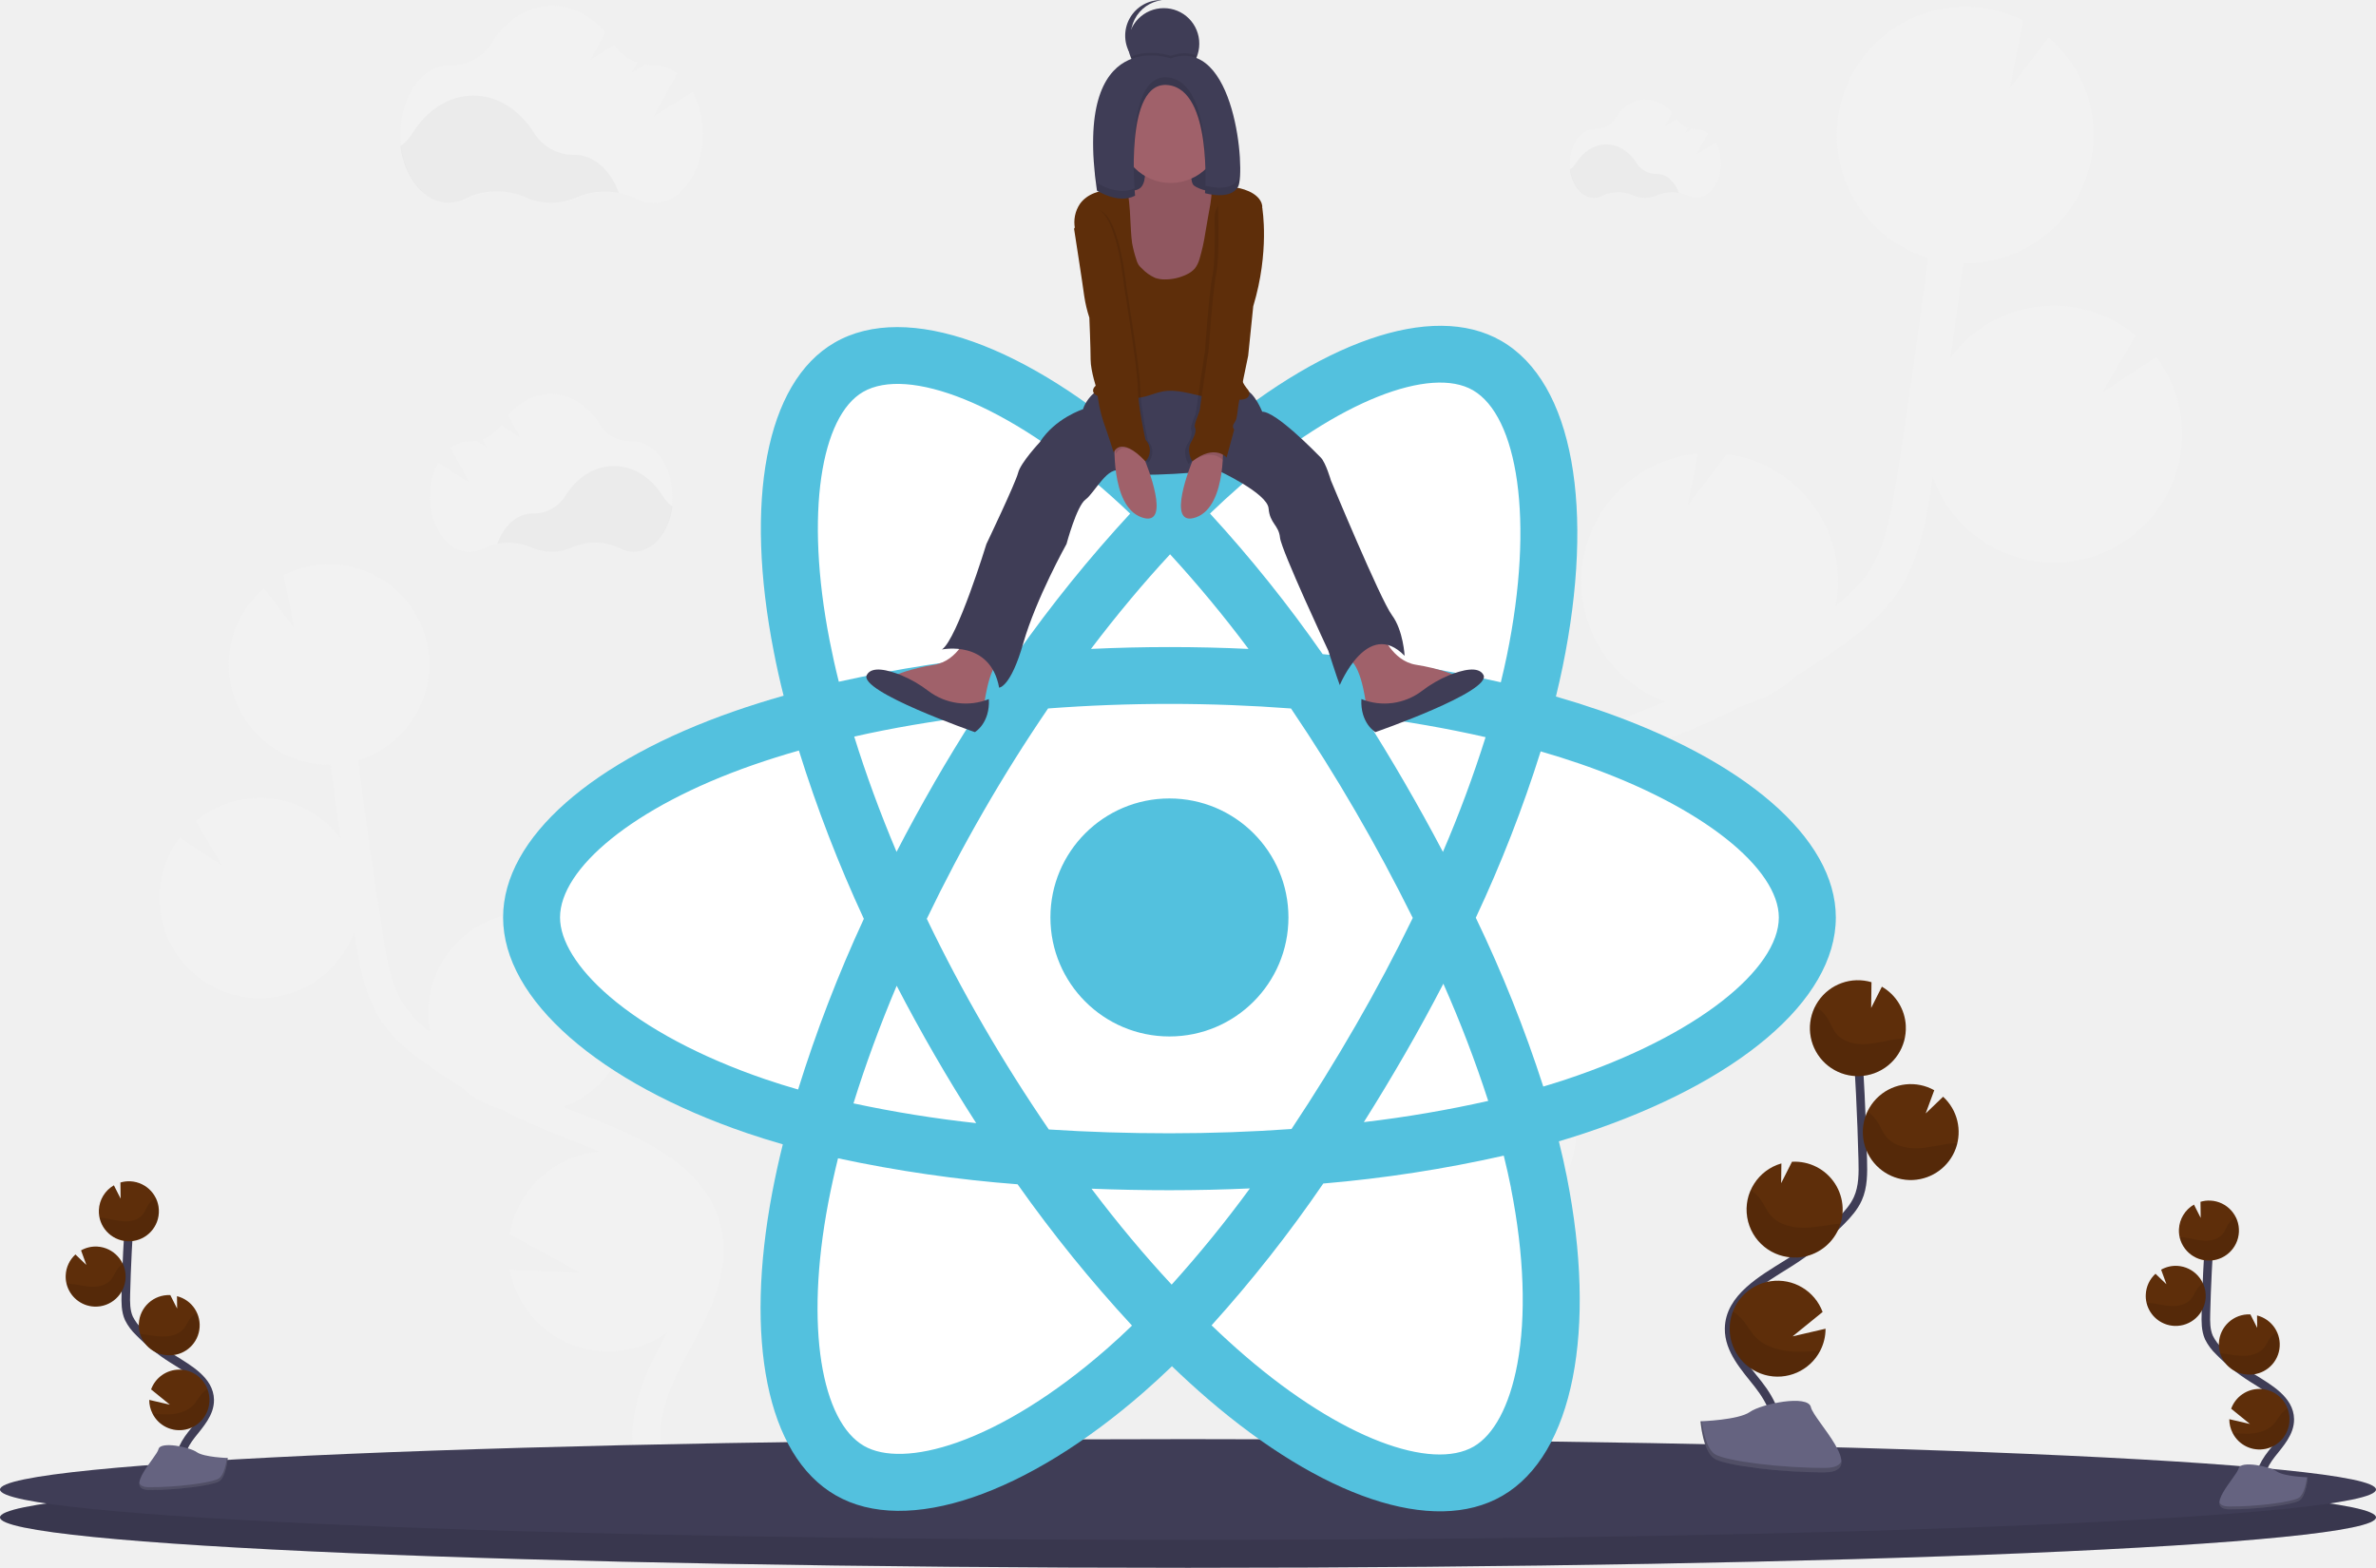
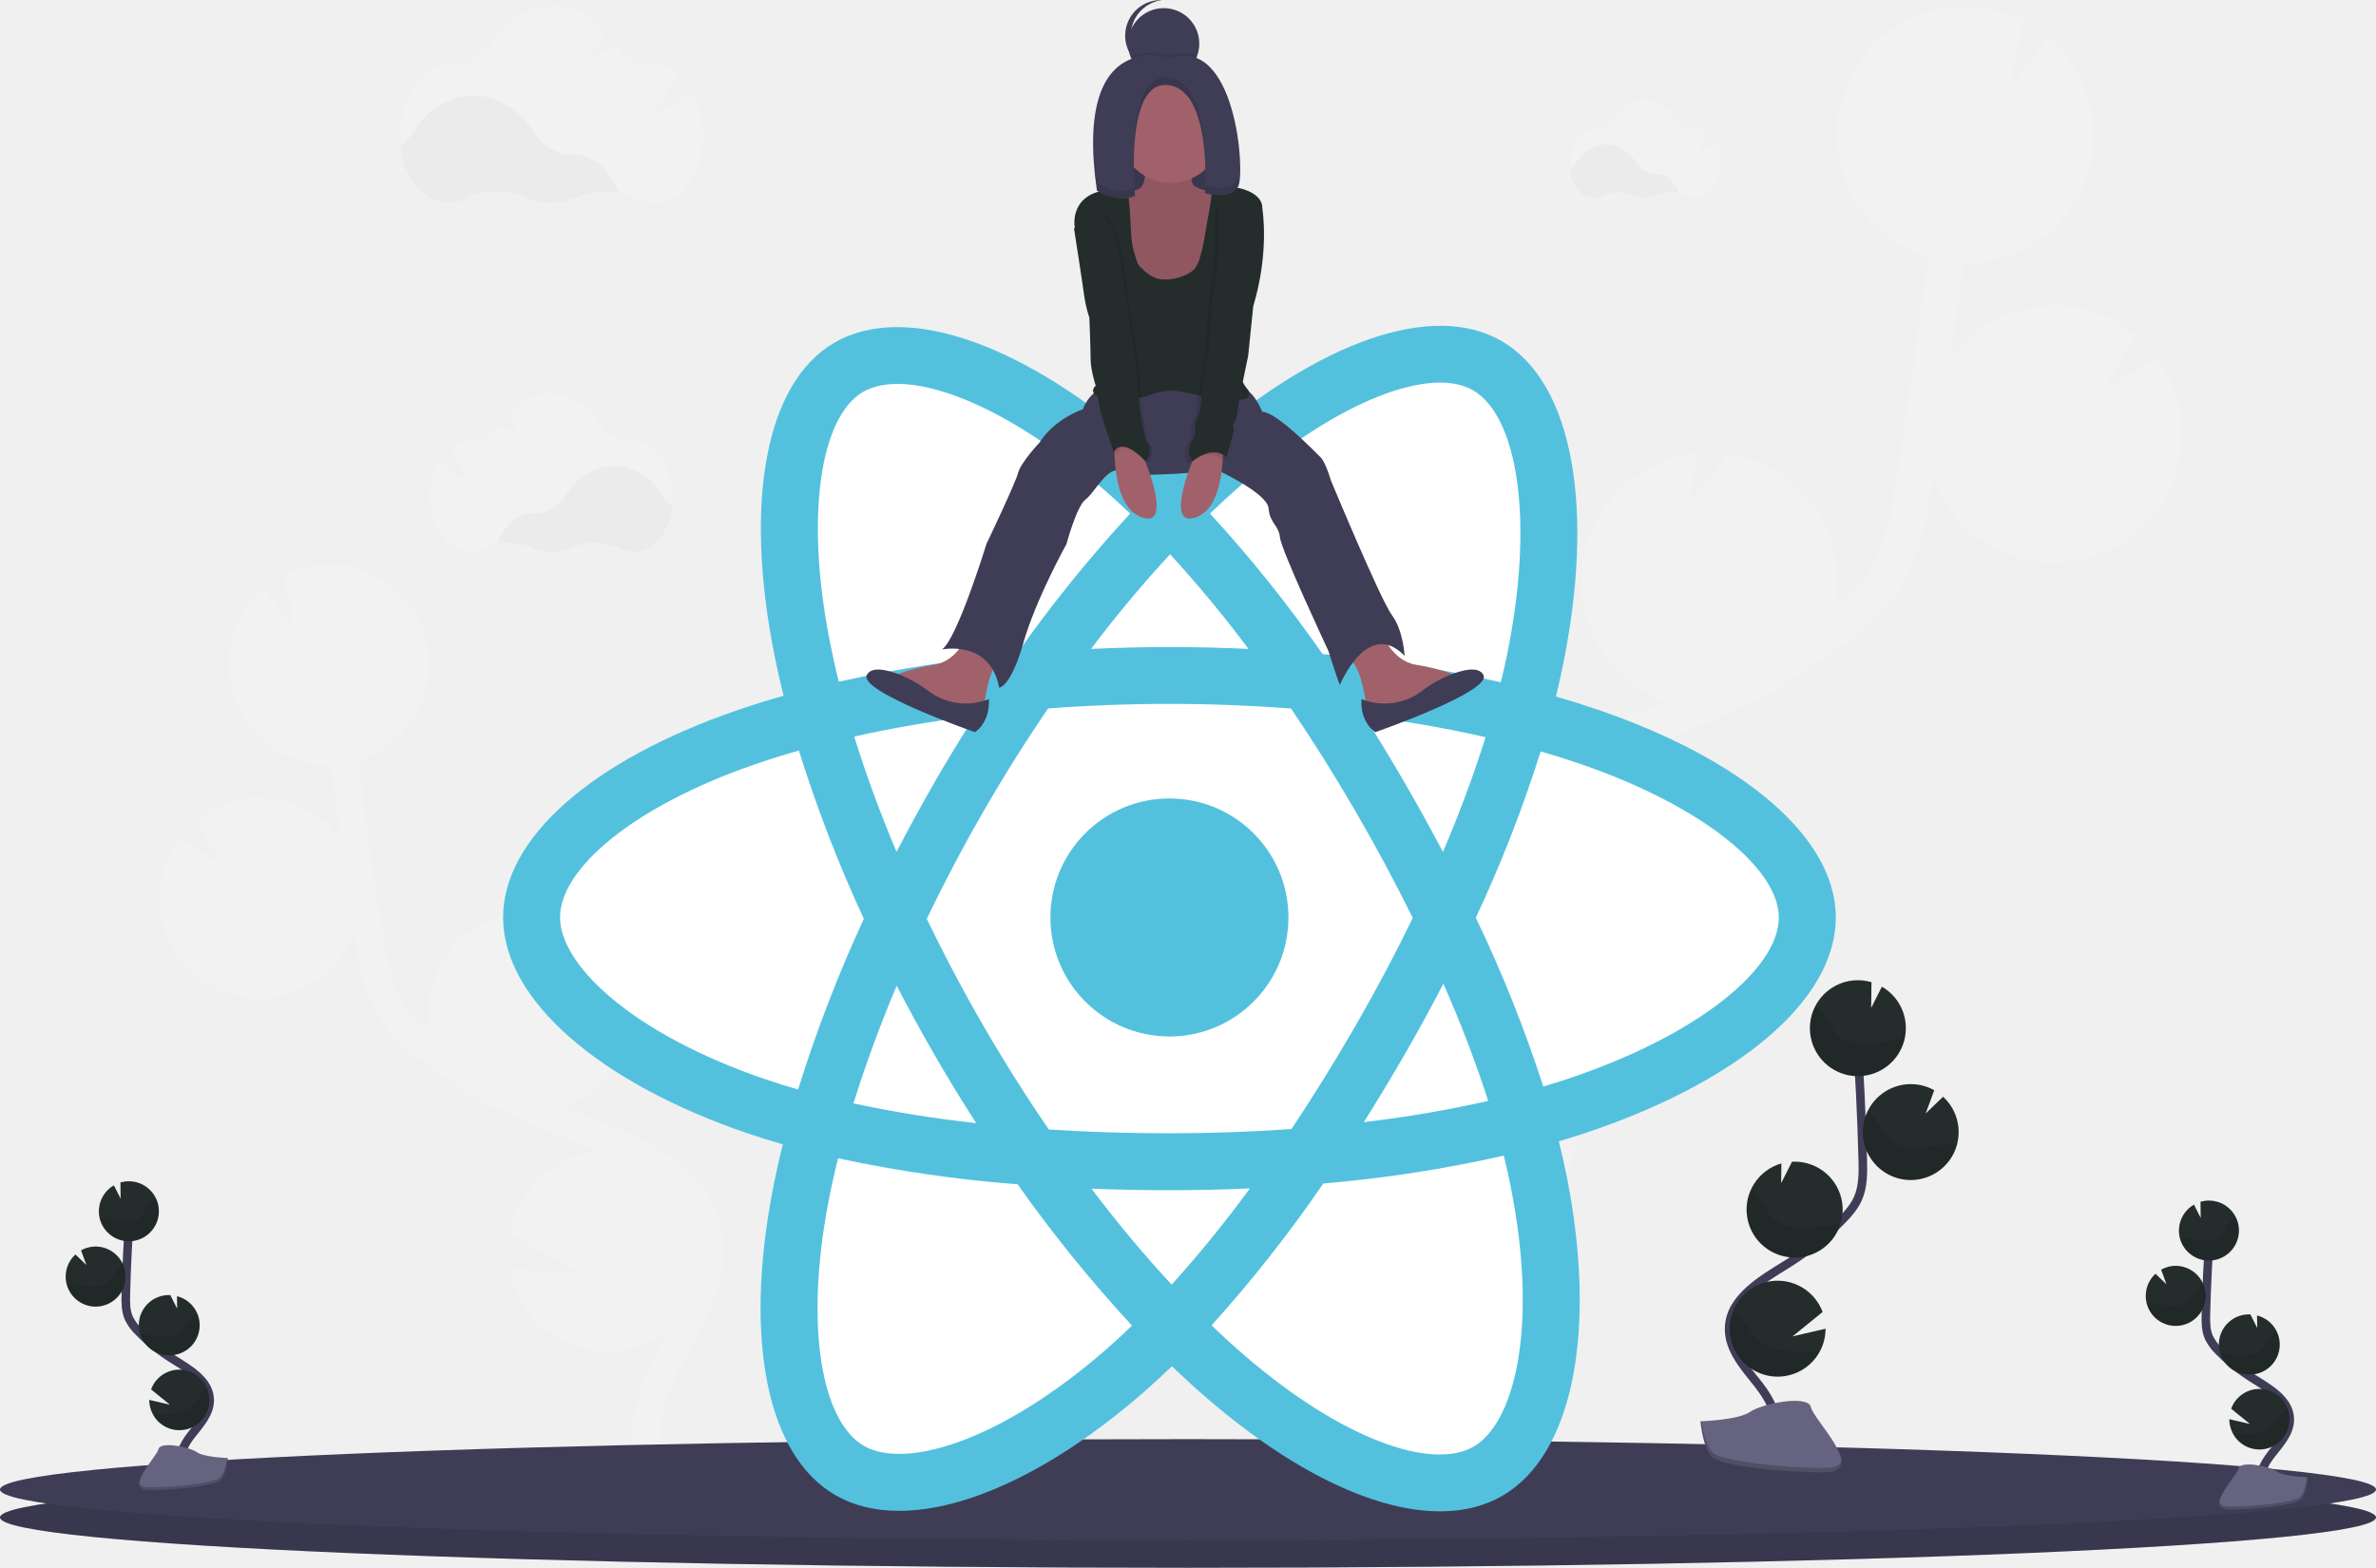
<svg xmlns="http://www.w3.org/2000/svg" data-name="Layer 1" width="1108" height="731.18" viewBox="0 0 1108 731.18">
  <path d="M767.68 330.79l6.89-2.7c.66-.26 1.31-.54 2-.81a59.85 59.85 0 0115.28-115.77l-4.8 24.2 18.22-23.92h.16a59.87 59.87 0 0151.16 67.45c-.15 1.13-.39 2.23-.6 3.34 5.61-4.43 10.87-9.32 14.81-15 8-11.54 10.71-25.76 13.47-43.17 5.47-34.48 10.4-69.34 14.84-104.18a59.83 59.83 0 01-42-65.36c.25-1.82.6-3.59 1-5.34.1-.44.2-.88.31-1.31.43-1.69.91-3.35 1.47-5 .09-.27.21-.52.3-.78.5-1.37 1-2.72 1.65-4 .22-.5.44-1 .67-1.47a57.69 57.69 0 012.22-4.19c.27-.45.56-.88.83-1.33.62-1 1.27-2 1.94-2.93.36-.5.71-1 1.08-1.49l.27-.39a59.81 59.81 0 0174.64-17l-6.24 31.49 18-23.64a59.5 59.5 0 0116.32 68.62h.07c-.17.4-.38.78-.55 1.18-.33.74-.67 1.47-1 2.2-.46.93-1 1.84-1.45 2.74-.38.68-.75 1.36-1.16 2-.59 1-1.23 1.9-1.87 2.83-.38.54-.73 1.1-1.12 1.63-1 1.39-2.12 2.72-3.26 4-.4.45-.83.86-1.25 1.3-.81.86-1.62 1.71-2.48 2.52-.53.5-1.09 1-1.64 1.46-.79.7-1.6 1.38-2.43 2-.59.47-1.19.92-1.79 1.36a77.101 77.101 0 01-4.45 2.96c-1 .61-2.05 1.17-3.1 1.72-.53.27-1 .57-1.59.83-1.58.77-3.2 1.48-4.85 2.11-.31.12-.64.21-.95.32-1.38.5-2.77 1-4.18 1.35-.61.17-1.23.31-1.85.46-1.15.28-2.31.54-3.48.76q-1 .18-2.07.33c-1.15.17-2.31.3-3.48.4-.69.06-1.37.12-2.07.16-1.26.06-2.53.07-3.8.06a2.08 2.08 0 00-.25 0q-2.82 22-5.92 44a59.82 59.82 0 0186.4-10.32l-15.68 26.58 25.21-16.59a59.68 59.68 0 0111.5 44.16 58.76 58.76 0 01-4.5 15.94 59.83 59.83 0 01-111.19-4c-.23 1.48-.45 3-.68 4.46-2.44 15.35-5.47 34.46-16.23 50-7.29 10.56-17.33 18.36-27.09 25.22q-9.52 6.7-19.48 12.77a59.85 59.85 0 01-24.53 13.74q-16 8.19-32.69 14.81l-6.95 2.72c-6.25 2.44-12.65 4.94-19 7.6 1 .09 2 .17 3 .3a59.9 59.9 0 0150.86 49.05l-42.31 23.11 42.18-1.89A59.16 59.16 0 01797 450.13a59.87 59.87 0 01-82.7 11.74l2.1 3.91c1.4 2.58 2.78 5.15 4.12 7.7 18.33 34.74 19.66 64.74 3.75 84.49l-13-10.45c15.49-19.22 3.2-49.77-5.5-66.27-1.32-2.5-2.68-5-4-7.56-11.77-21.83-25.12-46.57-19.77-72.9 8-39.7 51.05-56.5 85.68-70zM269.6 519.01l-5.38-2.11c-.52-.2-1-.43-1.54-.63a46.75 46.75 0 00-11.94-90.42l3.75 18.9-14.22-18.68h-.13a46.76 46.76 0 00-40 52.68c.12.89.31 1.74.47 2.61a55.84 55.84 0 01-11.56-11.73c-6.23-9-8.37-20.12-10.53-33.71-4.23-26.93-8.07-54.15-11.52-81.33a46.72 46.72 0 0032.77-51.05c-.2-1.42-.47-2.8-.79-4.17l-.24-1a48.36 48.36 0 00-1.15-3.88c-.07-.21-.16-.41-.24-.61a48.24 48.24 0 00-1.28-3.15c-.18-.38-.35-.77-.53-1.15-.54-1.11-1.11-2.2-1.73-3.26-.21-.36-.44-.7-.65-1-.49-.78-1-1.55-1.52-2.29-.28-.39-.55-.79-.84-1.17l-.21-.3a46.76 46.76 0 00-58.29-13.32l4.88 24.6-14.07-18.46a46.48 46.48 0 00-12.75 53.59h-.05c.13.31.29.61.43.92.26.58.52 1.15.8 1.72q.54 1.08 1.14 2.13c.29.54.58 1.07.9 1.59.46.75 1 1.48 1.46 2.21.3.42.57.86.88 1.27.8 1.08 1.65 2.12 2.54 3.13.31.35.65.67 1 1 .63.67 1.27 1.33 1.94 2 .41.4.85.77 1.28 1.14q.93.83 1.89 1.59c.46.36.93.71 1.4 1.06.68.49 1.37 1 2.06 1.41.47.31.94.61 1.42.9.79.48 1.6.91 2.42 1.34.42.22.82.45 1.24.66 1.24.6 2.5 1.15 3.79 1.64.24.1.5.16.74.25 1.07.39 2.16.75 3.27 1.06.47.13 1 .24 1.44.35.9.22 1.8.43 2.72.6l1.61.26c.9.13 1.81.23 2.72.31.54.05 1.07.09 1.62.12 1 .05 2 .06 3 .05h.19q2.2 17.22 4.62 34.41a46.71 46.71 0 00-67.48-8.14l12.14 20.64-19.68-12.95a46.57 46.57 0 00-9 34.49 45.8 45.8 0 003.53 12.46 46.73 46.73 0 0086.84-3.12c.18 1.15.35 2.32.53 3.48 1.9 12 4.27 26.92 12.67 39.08 5.7 8.24 13.54 14.33 21.16 19.69q7.44 5.24 15.21 10a46.88 46.88 0 0019.16 10.74c8.32 4.26 16.84 8.14 25.54 11.56l5.42 2.13c4.88 1.9 9.88 3.85 14.81 5.93-.78.07-1.57.13-2.36.24a46.77 46.77 0 00-39.72 38.27l33 18-32.94-1.47a46.78 46.78 0 0073.57 29.2c-.55 1-1.09 2-1.64 3.05-1.09 2-2.17 4-3.22 6-14.31 27.13-15.35 50.57-2.92 66l10.13-8.16c-12.1-15-2.5-38.87 4.3-51.76 1-1.95 2.09-3.92 3.16-5.9 9.19-17 19.61-36.37 15.46-56.94-6.21-30.94-39.86-44.02-66.9-54.6z" fill="#f2f2f2" />
  <ellipse cx="554" cy="707.68" rx="554" ry="23.5" fill="#3f3d56" />
  <ellipse cx="554" cy="707.68" rx="554" ry="23.5" opacity=".1" />
  <ellipse cx="554" cy="694.68" rx="554" ry="23.5" fill="#3f3d56" />
  <path d="M85 686.32c-3-5.51.4-12.26 4.28-17.18s8.61-10 8.51-16.29c-.14-9-9.7-14.31-17.33-19.08a84.78 84.78 0 01-15.56-12.51 23 23 0 01-4.78-6.4c-1.58-3.52-1.53-7.52-1.43-11.38q.5-19.26 1.9-38.48" fill="none" stroke="#3f3d56" stroke-miterlimit="10" stroke-width="4" />
-   <path d="M46.11 564.29a14 14 0 017-11.49l3.14 6.21-.09-7.52a13.86 13.86 0 014.62-.56 14 14 0 11-14.67 13.36zm25.03 95a14 14 0 0026.5-5.76 13.82 13.82 0 00-.91-5.69 14 14 0 00-26.27.15l8.77 7.13-9.64-2.24a13.89 13.89 0 001.55 6.41zm6.93-27.25a14 14 0 004.46-27.54l.07 5.79-3.18-6.29a14.04 14.04 0 00-1.31 28.05zM44 609.37a14.016 14.016 0 001.32-28 13.88 13.88 0 00-7.52 1.78l2.48 6.8-5.11-4.9a14 14 0 00-4.53 9.69 13.33 13.33 0 00.36 3.85 14 14 0 0013 10.78z" fill="#5e2e0a" />
+   <path d="M46.11 564.29a14 14 0 017-11.49l3.14 6.21-.09-7.52a13.86 13.86 0 014.62-.56 14 14 0 11-14.67 13.36zm25.03 95a14 14 0 0026.5-5.76 13.82 13.82 0 00-.91-5.69 14 14 0 00-26.27.15l8.77 7.13-9.64-2.24a13.89 13.89 0 001.55 6.41zm6.93-27.25a14 14 0 004.46-27.54l.07 5.79-3.18-6.29a14.04 14.04 0 00-1.31 28.05zM44 609.37a14.016 14.016 0 001.32-28 13.88 13.88 0 00-7.52 1.78l2.48 6.8-5.11-4.9a14 14 0 00-4.53 9.69 13.33 13.33 0 00.36 3.85 14 14 0 0013 10.78z" fill="#242d2c" />
  <path d="M48 568.03c3.24.36 6.39 1.37 9.64 1.57s6.82-.58 8.88-3.1c1.11-1.37 1.66-3.09 2.59-4.57a10.08 10.08 0 013.54-3.33 14 14 0 11-26.24 9.32c.53.02 1.06.06 1.59.11zm-4 41.34a14 14 0 0013.35-20 10.4 10.4 0 00-2.82 2.83c-1 1.51-1.61 3.25-2.78 4.64-2.19 2.57-5.92 3.41-9.31 3.25s-6.66-1.11-10-1.42c-.47 0-.94-.08-1.41-.09A14 14 0 0044 609.37zm34.07 22.67a14 14 0 0013.47-19.76 11.36 11.36 0 00-3 2.85c-1.09 1.54-1.77 3.31-3 4.73-2.36 2.64-6.34 3.57-9.93 3.48s-6.82-.93-10.28-1.19a14 14 0 0012.74 9.89zm-6.93 27.25a14 14 0 0026.5-5.76 13.82 13.82 0 00-.91-5.69 14 14 0 00-3.08 2.74c-1.34 1.63-2.21 3.47-3.76 5-2.87 2.82-7.5 4-11.62 4.09a62.35 62.35 0 01-7.13-.38z" opacity=".1" />
  <path d="M106.19 679.98s-11.08-.34-14.41-2.72-17-5.22-17.87-1.4-16.65 19-4.14 19.06 29.06-2 32.39-4 4.03-10.94 4.03-10.94z" fill="#656380" />
  <path d="M69.54 693.59c12.51.1 29.06-2 32.4-4 2.53-1.54 3.54-7.09 3.88-9.65h.37s-.7 8.93-4 11-19.89 4.08-32.39 4c-3.61 0-4.86-1.31-4.79-3.22.47 1.13 1.85 1.87 4.53 1.87z" opacity=".2" />
  <path d="M1055 695.32c-3-5.51.4-12.26 4.28-17.18s8.61-10 8.51-16.29c-.14-9-9.7-14.31-17.33-19.08a84.78 84.78 0 01-15.56-12.51 23 23 0 01-4.78-6.4c-1.58-3.52-1.53-7.52-1.43-11.38q.49-19.26 1.9-38.48" fill="none" stroke="#3f3d56" stroke-miterlimit="10" stroke-width="4" />
-   <path d="M1016.11 573.29a14 14 0 017-11.49l3.14 6.21-.09-7.52a13.86 13.86 0 014.62-.56 14 14 0 11-14.68 13.36zm25.03 95a14 14 0 0026.5-5.76 13.82 13.82 0 00-.91-5.69 14 14 0 00-26.27.15l8.77 7.13-9.64-2.24a13.89 13.89 0 001.55 6.41zm6.93-27.25a14 14 0 004.46-27.54l.07 5.79-3.18-6.29a14.04 14.04 0 00-1.31 28.05zM1014 618.37a14.016 14.016 0 001.32-28 13.88 13.88 0 00-7.52 1.78l2.48 6.8-5.11-4.9a14 14 0 00-4.53 9.69 13.33 13.33 0 00.36 3.85 14 14 0 0013 10.78z" fill="#5e2e0a" />
+   <path d="M1016.11 573.29a14 14 0 017-11.49l3.14 6.21-.09-7.52a13.86 13.86 0 014.62-.56 14 14 0 11-14.68 13.36zm25.03 95a14 14 0 0026.5-5.76 13.82 13.82 0 00-.91-5.69 14 14 0 00-26.27.15l8.77 7.13-9.64-2.24a13.89 13.89 0 001.55 6.41zm6.93-27.25a14 14 0 004.46-27.54l.07 5.79-3.18-6.29a14.04 14.04 0 00-1.31 28.05zM1014 618.37a14.016 14.016 0 001.32-28 13.88 13.88 0 00-7.52 1.78l2.48 6.8-5.11-4.9a14 14 0 00-4.53 9.69 13.33 13.33 0 00.36 3.85 14 14 0 0013 10.78z" fill="#242d2c" />
  <path d="M1018 577.03c3.24.36 6.39 1.37 9.64 1.57s6.82-.58 8.88-3.1c1.11-1.37 1.66-3.09 2.59-4.57a10.08 10.08 0 013.54-3.33 14 14 0 11-26.24 9.32c.53.02 1.06.06 1.59.11zm-4 41.34a14 14 0 0013.35-20 10.4 10.4 0 00-2.82 2.83c-1 1.51-1.61 3.25-2.78 4.64-2.19 2.57-5.92 3.41-9.31 3.25s-6.66-1.11-10-1.42c-.47 0-.94-.08-1.41-.09a14 14 0 0012.97 10.79zm34.07 22.67a14 14 0 0013.47-19.76 11.36 11.36 0 00-3 2.85c-1.09 1.54-1.77 3.31-3 4.73-2.36 2.64-6.34 3.57-9.93 3.48s-6.82-.93-10.28-1.19a14 14 0 0012.74 9.89zm-6.93 27.25a14 14 0 0026.5-5.76 13.82 13.82 0 00-.91-5.69 14 14 0 00-3.08 2.74c-1.34 1.63-2.21 3.47-3.76 5-2.87 2.82-7.5 4-11.62 4.09a62.35 62.35 0 01-7.13-.38z" opacity=".1" />
  <path d="M1076.19 688.98s-11.08-.34-14.41-2.72-17-5.22-17.87-1.4-16.65 19-4.14 19.06 29.06-2 32.39-4 4.03-10.94 4.03-10.94z" fill="#656380" />
  <path d="M1039.54 702.59c12.51.1 29.06-2 32.4-4 2.53-1.54 3.54-7.09 3.88-9.65h.37s-.7 8.93-4 11-19.89 4.08-32.39 4c-3.61 0-4.86-1.31-4.79-3.22.47 1.13 1.85 1.87 4.53 1.87z" opacity=".2" />
  <path d="M745.57 331.15q-9.92-3.4-20-6.3 1.66-6.79 3.09-13.65c15.14-73.51 5.24-132.73-28.57-152.22-32.42-18.7-85.44.8-139 47.39q-7.92 6.92-15.47 14.2-5.07-4.85-10.3-9.51c-56.11-49.83-112.32-70.82-146.14-51.27-32.39 18.75-42 74.42-28.35 144.09q2 10.35 4.59 20.58c-7.95 2.26-15.64 4.67-23 7.24-65.79 22.89-107.81 58.89-107.81 96.18 0 38.51 45.11 77.14 113.64 100.56q8.34 2.83 16.8 5.26-2.74 11-4.88 22.18c-13 68.46-2.84 122.82 29.46 141.45 33.37 19.26 89.37-.54 143.89-48.2 4.31-3.77 8.63-7.77 13-11.95q8.18 7.89 16.79 15.32c52.82 45.45 105 63.81 137.26 45.12 33.33-19.29 44.16-77.69 30.1-148.73q-1.6-8.14-3.73-16.61 5.91-1.74 11.56-3.61c71.24-23.6 117.6-61.76 117.6-100.79 0-37.43-43.38-73.62-110.5-96.73z" fill="#53c1de" />
  <path d="M730.12 503.47c-3.4 1.13-6.88 2.21-10.44 3.27a621.6 621.6 0 00-31.47-78.73 623.06 623.06 0 0030.25-77.58c6.35 1.84 12.53 3.78 18.47 5.83 57.51 19.79 92.59 49.06 92.59 71.62 0 24-37.89 55.21-99.4 75.59zm-25.52 50.58c6.22 31.41 7.1 59.81 3 82-3.7 19.95-11.14 33.25-20.34 38.58-19.59 11.33-61.47-3.4-106.64-42.27q-7.77-6.69-15.63-14.25a624.23 624.23 0 0052.09-66.14 620.2 620.2 0 0084.17-13q1.9 7.68 3.37 15zM446.48 672.69c-19.14 6.76-34.38 6.95-43.59 1.64-19.6-11.31-27.75-55-16.63-113.5q2-10.37 4.53-20.63a625.79 625.79 0 0083.75 12.13 645.09 645.09 0 0053.35 65.9q-5.79 5.61-11.84 10.91c-24.11 21.08-48.28 36-69.57 43.55zm-89.64-169.37c-30.31-10.36-55.33-23.82-72.49-38.5-15.41-13.2-23.19-26.31-23.19-36.94 0-22.63 33.74-51.5 90-71.11q10.6-3.69 21.39-6.73a637.08 637.08 0 0030.29 78.48 646.29 646.29 0 00-30.66 79.6q-7.74-2.21-15.34-4.8zm30.05-204.54c-11.68-59.69-3.93-104.72 15.59-116 20.79-12 66.76 5.12 115.22 48.15 3.1 2.75 6.21 5.63 9.32 8.6a635.89 635.89 0 00-52.93 65.52 648.42 648.42 0 00-82.93 12.89q-2.39-9.52-4.27-19.15zM655 364.97q-9.11-15.74-18.89-31.08c19.83 2.51 38.82 5.83 56.66 9.91a565.54 565.54 0 01-19.89 53.51q-8.61-16.35-17.88-32.34zM545.64 258.5a569.3 569.3 0 0136.57 44.14q-36.71-1.73-73.45 0c12.07-15.92 24.44-30.72 36.88-44.13zm-110 106.65q-9.15 15.87-17.55 32.14c-7.73-18.33-14.34-36.36-19.74-53.77 17.73-4 36.64-7.21 56.34-9.68q-9.92 15.44-19.07 31.31zm19.61 158.65a564.64 564.64 0 01-57.25-9.21c5.49-17.71 12.25-36.13 20.15-54.86q8.43 16.29 17.61 32.16 9.34 16.19 19.47 31.91zm91.14 75.33c-12.6-13.54-25.15-28.54-37.39-44.75q17.85.71 36.36.71 19 0 37.51-.84a563.94 563.94 0 01-36.5 44.88zm126.69-140.35A562.82 562.82 0 01694 513.44a561.35 561.35 0 01-58 9.89q9.85-15.63 19.08-31.63 9.38-16.26 18-32.92zm-41 19.66q-14.12 24.52-29.81 48.1c-18.44 1.32-37.49 2-56.91 2s-38.15-.6-56.27-1.78q-16.09-23.5-30.39-48.17t-26.51-50.08q12.27-25.53 26.43-50.1 14.14-24.56 30.13-48c18.49-1.4 37.43-2.13 56.59-2.13s38.22.74 56.69 2.14q15.81 23.37 30 47.81t26.79 49.87q-12.45 25.62-26.71 50.3zm54.77-296.46c20.81 12 28.9 60.4 15.83 123.87q-1.29 6.19-2.8 12.35a635.74 635.74 0 00-83.09-13.13 625.16 625.16 0 00-52.53-65.56q7-6.74 14.29-13.11c45.88-39.93 88.76-55.69 108.3-44.42z" fill="#fff" />
  <path d="M545.34 372.38a55.5 55.5 0 11-55.5 55.5 55.49 55.49 0 0155.5-55.5" fill="#53c1de" />
  <path d="M559.26 20.4a16.6 16.6 0 11-16.6-16.6 16.52 16.52 0 0116.6 16.6z" fill="#3f3d56" />
  <path d="M529.4 24.59A16.62 16.62 0 01541.89.05a16.6 16.6 0 101.41 33.07 16.6 16.6 0 01-13.9-8.53zm-7.49 18.93h44.47v69.37h-44.47z" fill="#3f3d56" />
  <path opacity=".1" d="M521.91 43.52h44.47v69.37h-44.47z" />
  <path d="M451.66 295.2s-4.75 13.05-16 14.83-17.79 4.74-17.79 4.74l26.68 17.19 14.23-1.78s1.78-18.38 7.71-22.53-14.83-12.45-14.83-12.45zm192.68 0s4.75 13.05 16 14.83 17.79 4.74 17.79 4.74l-26.68 17.19-14.23-1.78s-1.78-18.38-7.71-22.53 14.83-12.45 14.83-12.45z" fill="#a0616a" />
  <path d="M514.5 180.18s-7.11 3.56-9.48 10.68c0 0-13 4.15-20.16 15.41 0 0-8.9 9.49-10.08 14.23S460 253.7 460 253.7s-13.64 44.47-20.75 49.21c0 0 22.53-4.74 26.68 17.79 0 0 5.33 0 11.26-20.75s20.16-46.25 20.16-46.25 4.74-17.78 8.89-20.75 10.67-16.6 16.6-13 45.06-.6 45.06-.6 23.1 10.64 23.68 17.75 4.74 7.71 5.33 13.64 22.53 52.76 22.53 52.76 4.15 13 5.34 16c0 0 13-31.42 30.24-13.63 0 0-.6-11.86-5.93-19s-28.46-62.84-28.46-62.84-2.37-8.3-4.74-10.67-20.76-21.35-27.28-21.35c0 0-3.55-8.89-7.7-10.08zm-53.36 145.85a28.89 28.89 0 01-28.22-3.79 56.37 56.37 0 00-12.59-7.3c-6.29-2.54-13.81-4.42-16.1-.17-4.15 7.71 50.39 26.68 50.39 26.68s7.12-4.15 6.52-15.42zm173.72 0a28.89 28.89 0 0028.22-3.79 56.37 56.37 0 0112.59-7.3c6.29-2.54 13.81-4.42 16.1-.17 4.15 7.71-50.39 26.68-50.39 26.68s-7.12-4.15-6.52-15.42z" fill="#3f3d56" />
  <path d="M533.88 82.67c-.22 2.06-.9 4.29-2.66 5.38-1.44.9-3.26.83-4.92 1.17a11.46 11.46 0 00-7.82 6.77 17.51 17.51 0 00-.75 10.55 39.22 39.22 0 001.52 5.06c1.74 4.92 3.84 9.8 7.09 13.89a59 59 0 009.3 8.77c2.11 1.72 4.29 3.47 6.89 4.28a21.75 21.75 0 005.4.72c2.25.1 4.65.17 6.6-.95 3-1.73 3.89-5.55 5.52-8.62 1.38-2.6 3.44-4.81 4.73-7.46a29.49 29.49 0 002-6.52l2.77-12.3c1-4.47 1.92-9.51-.59-13.34a2.28 2.28 0 00-.74-.77 2.79 2.79 0 00-1.52-.15 16.44 16.44 0 01-9.15-2.09 3.93 3.93 0 01-1.15-.9 4.72 4.72 0 01-.7-2.12 22.2 22.2 0 00-1.28-4.45 3 3 0 00-.87-1.34 3.15 3.15 0 00-1.41-.47 114.47 114.47 0 00-12.93-1.35c-1.42-.07-3.56-.64-4.54.62s-.67 4.12-.79 5.62z" fill="#a0616a" />
  <path d="M533.88 82.67c-.22 2.06-.9 4.29-2.66 5.38-1.44.9-3.26.83-4.92 1.17a11.46 11.46 0 00-7.82 6.77 17.51 17.51 0 00-.75 10.55 39.22 39.22 0 001.52 5.06c1.74 4.92 3.84 9.8 7.09 13.89a59 59 0 009.3 8.77c2.11 1.72 4.29 3.47 6.89 4.28a21.75 21.75 0 005.4.72c2.25.1 4.65.17 6.6-.95 3-1.73 3.89-5.55 5.52-8.62 1.38-2.6 3.44-4.81 4.73-7.46a29.49 29.49 0 002-6.52l2.77-12.3c1-4.47 1.92-9.51-.59-13.34a2.28 2.28 0 00-.74-.77 2.79 2.79 0 00-1.52-.15 16.44 16.44 0 01-9.15-2.09 3.93 3.93 0 01-1.15-.9 4.72 4.72 0 01-.7-2.12 22.2 22.2 0 00-1.28-4.45 3 3 0 00-.87-1.34 3.15 3.15 0 00-1.41-.47 114.47 114.47 0 00-12.93-1.35c-1.42-.07-3.56-.64-4.54.62s-.67 4.12-.79 5.62z" opacity=".1" />
-   <path d="M525.85 89.74a26.93 26.93 0 00-7.13-1.12c-5.72-.14-11.84 1.83-15.14 6.5a15.34 15.34 0 00-2.29 11.47 23.57 23.57 0 005.2 10.66 32 32 0 014 5.24c1.58 3 1.63 6.59 2.06 10 1 8.12 4.46 15.75 5.83 23.82s.19 17.42-6.18 22.55c-1.07.86-2.37 1.77-2.46 3.14-.14 2.19 2.71 3.12 4.9 3.33 6.55.62 13.27 1.23 19.63-.46 2.63-.7 5.17-1.79 7.85-2.29 6.8-1.27 13.64 1.34 20.45 2.59a90.61 90.61 0 0014.91 1.21 7.94 7.94 0 003.43-.45 2.75 2.75 0 001.74-2.74 4.76 4.76 0 00-1.18-2c-3.44-4.25-4.49-9.9-5.43-15.29l-3.15-18.11c-1.69-9.68-3.26-20.2 1.32-28.89 3.29-6.25 9.36-10.65 12.83-16.8a9.84 9.84 0 001.55-6.28c-.52-3.09-3.31-5.3-6.17-6.59a23.21 23.21 0 00-17.42-.64c.1 4.33-1 8.71-1.71 13l-1.21 7a88.83 88.83 0 01-2.71 12.2 12.85 12.85 0 01-2.17 4.42 11.43 11.43 0 01-3.83 2.79 22.83 22.83 0 01-10.14 2.32 13.54 13.54 0 01-4.48-.69 19 19 0 01-6.17-4.34 10.11 10.11 0 01-1.63-1.77 9.93 9.93 0 01-1.11-2.67 55.42 55.42 0 01-1.91-7.48c-.3-1.94-.4-3.91-.54-5.87-.39-5.79-.39-12.19-1.54-17.76z" fill="#5e2e0a" />
+   <path d="M525.85 89.74a26.93 26.93 0 00-7.13-1.12c-5.72-.14-11.84 1.83-15.14 6.5a15.34 15.34 0 00-2.29 11.47 23.57 23.57 0 005.2 10.66 32 32 0 014 5.24c1.58 3 1.63 6.59 2.06 10 1 8.12 4.46 15.75 5.83 23.82s.19 17.42-6.18 22.55c-1.07.86-2.37 1.77-2.46 3.14-.14 2.19 2.71 3.12 4.9 3.33 6.55.62 13.27 1.23 19.63-.46 2.63-.7 5.17-1.79 7.85-2.29 6.8-1.27 13.64 1.34 20.45 2.59a90.61 90.61 0 0014.91 1.21 7.94 7.94 0 003.43-.45 2.75 2.75 0 001.74-2.74 4.76 4.76 0 00-1.18-2c-3.44-4.25-4.49-9.9-5.43-15.29l-3.15-18.11c-1.69-9.68-3.26-20.2 1.32-28.89 3.29-6.25 9.36-10.65 12.83-16.8a9.84 9.84 0 001.55-6.28c-.52-3.09-3.31-5.3-6.17-6.59a23.21 23.21 0 00-17.42-.64c.1 4.33-1 8.71-1.71 13l-1.21 7a88.83 88.83 0 01-2.71 12.2 12.85 12.85 0 01-2.17 4.42 11.43 11.43 0 01-3.83 2.79 22.83 22.83 0 01-10.14 2.32 13.54 13.54 0 01-4.48-.69 19 19 0 01-6.17-4.34 10.11 10.11 0 01-1.63-1.77 9.93 9.93 0 01-1.11-2.67 55.42 55.42 0 01-1.91-7.48c-.3-1.94-.4-3.91-.54-5.87-.39-5.79-.39-12.19-1.54-17.76z" fill="#242d2c" />
  <path d="M519.84 204.49s-2.37 31.43 12.45 36.76 1.78-26.09 1.78-26.09l-4.75-9.48zm50.39 0s2.37 31.43-12.45 36.76-1.78-26.09-1.78-26.09l4.75-9.48z" fill="#a0616a" />
  <path d="M506.79 99.59l-4.74 7.71s4.15 26.68 4.74 31.42a62.2 62.2 0 002.38 10.08s.59 14.23.59 19.57 3 14.23 3 14.23a64.82 64.82 0 003 14.82c2.37 6.52 4.74 14.23 4.74 14.23s3-8.3 14.82 4.15a7.18 7.18 0 000-10.08s-3.55-16-3.55-24.31-6.53-48-6.53-48-4.24-45.12-18.45-33.82z" opacity=".1" />
-   <path d="M505.61 98.96l-4.74 7.71s4.15 26.68 4.74 31.42a61.84 61.84 0 002.39 10.08s.59 14.23.59 19.56 3 14.23 3 14.23a64.53 64.53 0 003 14.82c2.37 6.53 4.75 14.23 4.75 14.23s3-8.3 14.82 4.15a7.18 7.18 0 000-10.07s-3.56-16-3.56-24.31-6.52-48-6.52-48-4.24-45.09-18.47-33.82z" fill="#5e2e0a" />
+   <path d="M505.61 98.96l-4.74 7.71s4.15 26.68 4.74 31.42a61.84 61.84 0 002.39 10.08s.59 14.23.59 19.56 3 14.23 3 14.23a64.53 64.53 0 003 14.82c2.37 6.53 4.75 14.23 4.75 14.23s3-8.3 14.82 4.15a7.18 7.18 0 000-10.07s-3.56-16-3.56-24.31-6.52-48-6.52-48-4.24-45.09-18.47-33.82z" fill="#242d2c" />
  <path d="M583.87 94.81l3 3.53s3.49 20.18-4.22 45.68l-2.37 23.12s-4.15 19.57-4.74 24.31-.59 5.33-1.78 7.11a2.29 2.29 0 000 3l-3.56 13s-5.33-6.52-16 1.78c0 0-3-4.74-.6-8.89s2.37-5.93 1.78-7.12 2.37-7.11 2.37-8.3 4.18-28.44 4.18-28.44 1.78-26.68 3.56-35.57c1.09-5.47 1.07-17.66.88-26.24-.19-8.94 10.63-13.78 17-7.5.15.16.33.31.5.53z" opacity=".1" />
-   <path d="M585.65 93.59l3 3.53s3.49 20.19-4.22 45.68l-2.37 23.12s-4.15 19.57-4.74 24.31-.6 5.34-1.78 7.12a2.28 2.28 0 000 3L572 213.39s-5.33-6.53-16 1.77c0 0-3-4.74-.59-8.89s2.37-5.93 1.78-7.11 2.37-7.12 2.37-8.3 4.15-28.46 4.15-28.46 1.78-26.68 3.56-35.58.59-35.57.59-35.57 9.49-6.52 17.79 2.34z" fill="#5e2e0a" />
+   <path d="M585.65 93.59l3 3.53s3.49 20.19-4.22 45.68l-2.37 23.12s-4.15 19.57-4.74 24.31-.6 5.34-1.78 7.12a2.28 2.28 0 000 3L572 213.39s-5.33-6.53-16 1.77c0 0-3-4.74-.59-8.89s2.37-5.93 1.78-7.11 2.37-7.12 2.37-8.3 4.15-28.46 4.15-28.46 1.78-26.68 3.56-35.58.59-35.57.59-35.57 9.49-6.52 17.79 2.34z" fill="#242d2c" />
  <circle cx="545.92" cy="61.61" r="23.72" fill="#a0616a" />
  <path d="M558.29 26a16.6 16.6 0 01-31.09.44c9.26-3.73 18.72-.41 18.72-.41 4.73-1.66 8.83-1.51 12.37-.03z" opacity=".1" />
  <path d="M545.92 27.22s-45.65-16-34.38 61.66c0 0 10.08 6.52 17.78 2.37 0 0-5.33-53.95 15.42-51.58s17.19 50.4 17.19 50.4 11.86 3.55 15.42-3-1.19-70.48-31.43-59.85z" fill="#3f3d56" />
  <path d="M544.74 36.11c-14.24-1.62-16.2 23.27-16 39.05.17-15.69 2.81-37 16-35.49 14.81 1.69 17.24 26.66 17.41 40.8.17-12.98-1.25-42.51-17.41-44.36zm-33.2 49.21a159.38 159.38 0 01-1.77-20.53 152.12 152.12 0 001.77 24.09s10.08 6.52 17.78 2.37c0 0-.12-1.28-.26-3.43-7.67 3.87-17.52-2.5-17.52-2.5zm65.81-1.73c-3.32 6.08-13.83 3.41-15.25 3-.07 2.2-.17 3.52-.17 3.52s11.86 3.55 15.42-3c.73-1.34 1.11-5.13 1-10.2-.1 3.25-.45 5.68-1 6.68z" opacity=".1" />
  <path d="M826.73 672.96c4.74-8.78-.64-19.54-6.82-27.37s-13.73-16-13.57-26c.23-14.35 15.45-22.81 27.62-30.42a134.77 134.77 0 0024.79-19.93c3-3.05 5.87-6.31 7.62-10.21 2.52-5.6 2.45-12 2.29-18.12q-.79-30.71-3-61.34" fill="none" stroke="#3f3d56" stroke-miterlimit="10" stroke-width="4" />
-   <path d="M888.74 478.49a22.31 22.31 0 00-11.16-18.32l-5 9.9.15-12a22.37 22.37 0 1016 20.41zm-39.88 151.39a22.36 22.36 0 111.08-18l-14 11.37 15.37-3.57a22.25 22.25 0 01-2.45 10.2zm-11.05-43.43a22.37 22.37 0 01-7.09-43.86l-.12 9.22 5.06-10h.06a22.37 22.37 0 112.09 44.69zm54.3-36.13a22.37 22.37 0 119.89-41.86l-4 10.83 8.13-7.8a22.37 22.37 0 01-14.07 38.83z" fill="#5e2e0a" />
+   <path d="M888.74 478.49a22.31 22.31 0 00-11.16-18.32l-5 9.9.15-12a22.37 22.37 0 1016 20.41zm-39.88 151.39a22.36 22.36 0 111.08-18l-14 11.37 15.37-3.57a22.25 22.25 0 01-2.45 10.2zm-11.05-43.43a22.37 22.37 0 01-7.09-43.86l-.12 9.22 5.06-10h.06a22.37 22.37 0 112.09 44.69zm54.3-36.13a22.37 22.37 0 119.89-41.86l-4 10.83 8.13-7.8a22.37 22.37 0 01-14.07 38.83z" fill="#242d2c" />
  <path d="M885.74 484.45c-5.17.57-10.19 2.18-15.37 2.5s-10.87-.92-14.14-5c-1.77-2.17-2.65-4.91-4.14-7.28a16 16 0 00-5.63-5.3 22.37 22.37 0 1041.81 14.84c-.85.09-1.69.15-2.53.24zm6.37 65.87a22.39 22.39 0 01-21.28-31.91 16.37 16.37 0 014.5 4.51c1.59 2.4 2.56 5.18 4.43 7.39 3.48 4.09 9.44 5.43 14.84 5.19s10.6-1.78 16-2.28c.75-.06 1.5-.11 2.26-.13a22.37 22.37 0 01-20.75 17.23zm-54.3 36.13a22.37 22.37 0 01-21.46-31.49 17.83 17.83 0 014.73 4.55c1.74 2.45 2.82 5.27 4.86 7.54 3.77 4.2 10.11 5.68 15.83 5.54 5.54-.12 10.87-1.48 16.38-1.9a22.36 22.36 0 01-20.34 15.76zm11.05 43.43a22.37 22.37 0 01-40.78-18.29 22.27 22.27 0 014.91 4.38c2.13 2.59 3.53 5.53 6 7.94 4.57 4.49 11.95 6.34 18.52 6.51a97.1 97.1 0 0011.35-.54z" opacity=".1" />
  <path d="M793 662.85s17.65-.54 23-4.33 27.16-8.31 28.48-2.24 26.53 30.22 6.6 30.38-46.31-3.1-51.62-6.34-6.46-17.47-6.46-17.47z" fill="#656380" />
  <path d="M851.4 684.59c-19.93.16-46.31-3.11-51.62-6.34-4-2.47-5.65-11.3-6.19-15.38H793s1.12 14.24 6.43 17.47 31.69 6.5 51.62 6.34c5.75 0 7.74-2.09 7.63-5.12-.8 1.81-2.99 2.95-7.28 3.03z" opacity=".2" />
  <path d="M323 42.86l-18.25 11.57 11.08-20.15a18 18 0 00-11-3.94h-.3a21.58 21.58 0 01-3.78-.28l-6.19 3.92 2.65-4.82a22.06 22.06 0 01-10.82-8.21l-11.07 7 7-12.72c-6.48-7.77-15.2-12.54-24.81-12.54-11.51 0-21.76 6.85-28.38 17.52a21.24 21.24 0 01-18.76 10.12h-.62c-12.71 0-23 14.41-23 32.19s10.3 32.18 23 32.18a17.2 17.2 0 008-2c8.29-4.31 19.17-4.39 27.85-.54a29 29 0 0023.68.05c8.62-3.77 19.37-3.69 27.61.54a17.23 17.23 0 007.93 2c12.71 0 23-14.41 23-32.18A40.86 40.86 0 00323 42.86z" fill="#f2f2f2" />
  <path d="M288.59 89.95a34 34 0 00-19.72 2.14 29 29 0 01-23.67-.05c-8.69-3.85-19.57-3.77-27.86.54a17.2 17.2 0 01-8 2c-11.29 0-20.68-11.38-22.64-26.38a21.58 21.58 0 005.64-6.08c6.66-10.66 16.87-17.53 28.38-17.53s21.64 6.77 28.26 17.32a21.79 21.79 0 0018.76 10.31h.26c9 .01 16.8 7.22 20.59 17.73z" opacity=".03" />
  <path d="M800.07 66.42L791 72.19l5.53-10a9 9 0 00-5.51-2h-.14a10.79 10.79 0 01-1.89-.14l-3.09 2 1.3-2.46a11 11 0 01-5.4-4.09l-5.52 3.5 3.49-6.34a16.17 16.17 0 00-12.37-6.26c-5.75 0-10.86 3.42-14.16 8.74a10.57 10.57 0 01-9.36 5h-.31c-6.34 0-11.48 7.19-11.48 16s5.14 16.05 11.48 16.05a8.62 8.62 0 004-1 16.56 16.56 0 0113.89-.27 14.52 14.52 0 0011.81 0 16.58 16.58 0 0113.77.27 8.61 8.61 0 004 1c6.34 0 11.48-7.18 11.48-16.05a20.28 20.28 0 00-2.45-9.72z" fill="#f2f2f2" />
  <path d="M782.92 89.91a17 17 0 00-9.83 1.07 14.52 14.52 0 01-11.81 0 16.58 16.58 0 00-13.9.27 8.55 8.55 0 01-4 1c-5.64 0-10.32-5.67-11.3-13.15a10.93 10.93 0 002.82-3c3.3-5.32 8.42-8.73 14.16-8.73s10.79 3.37 14.09 8.63a10.85 10.85 0 009.36 5.14h.15c4.49-.07 8.34 3.53 10.26 8.77z" opacity=".03" />
  <path d="M204.34 215.86l14.66 9.28-8.88-16.15a14.48 14.48 0 018.85-3.15h.23a17.08 17.08 0 003-.22l4.95 3.14-2.15-3.86a17.78 17.78 0 008.67-6.58l8.87 5.62-5.54-10.19c5.19-6.22 12.18-10 19.87-10 9.23 0 17.44 5.48 22.75 14a17 17 0 0015 8.11h.5c10.18 0 18.43 11.54 18.43 25.78s-8.25 25.79-18.43 25.79a13.86 13.86 0 01-6.43-1.61 26.59 26.59 0 00-22.31-.43 23.28 23.28 0 01-19 0 26.64 26.64 0 00-22.12.43 13.9 13.9 0 01-6.35 1.57c-10.19 0-18.44-11.54-18.44-25.79a32.78 32.78 0 013.87-15.74z" fill="#f2f2f2" />
  <path d="M231.89 253.59a27.36 27.36 0 0115.8 1.72 23.28 23.28 0 0019 0 26.61 26.61 0 0122.32.43 13.82 13.82 0 006.42 1.61c9.05 0 16.57-9.11 18.14-21.13a17.44 17.44 0 01-4.52-4.88c-5.31-8.54-13.52-14-22.75-14s-17.33 5.42-22.64 13.88a17.44 17.44 0 01-15 8.25h-.23c-7.26-.07-13.5 5.71-16.54 14.12z" opacity=".03" />
</svg>
